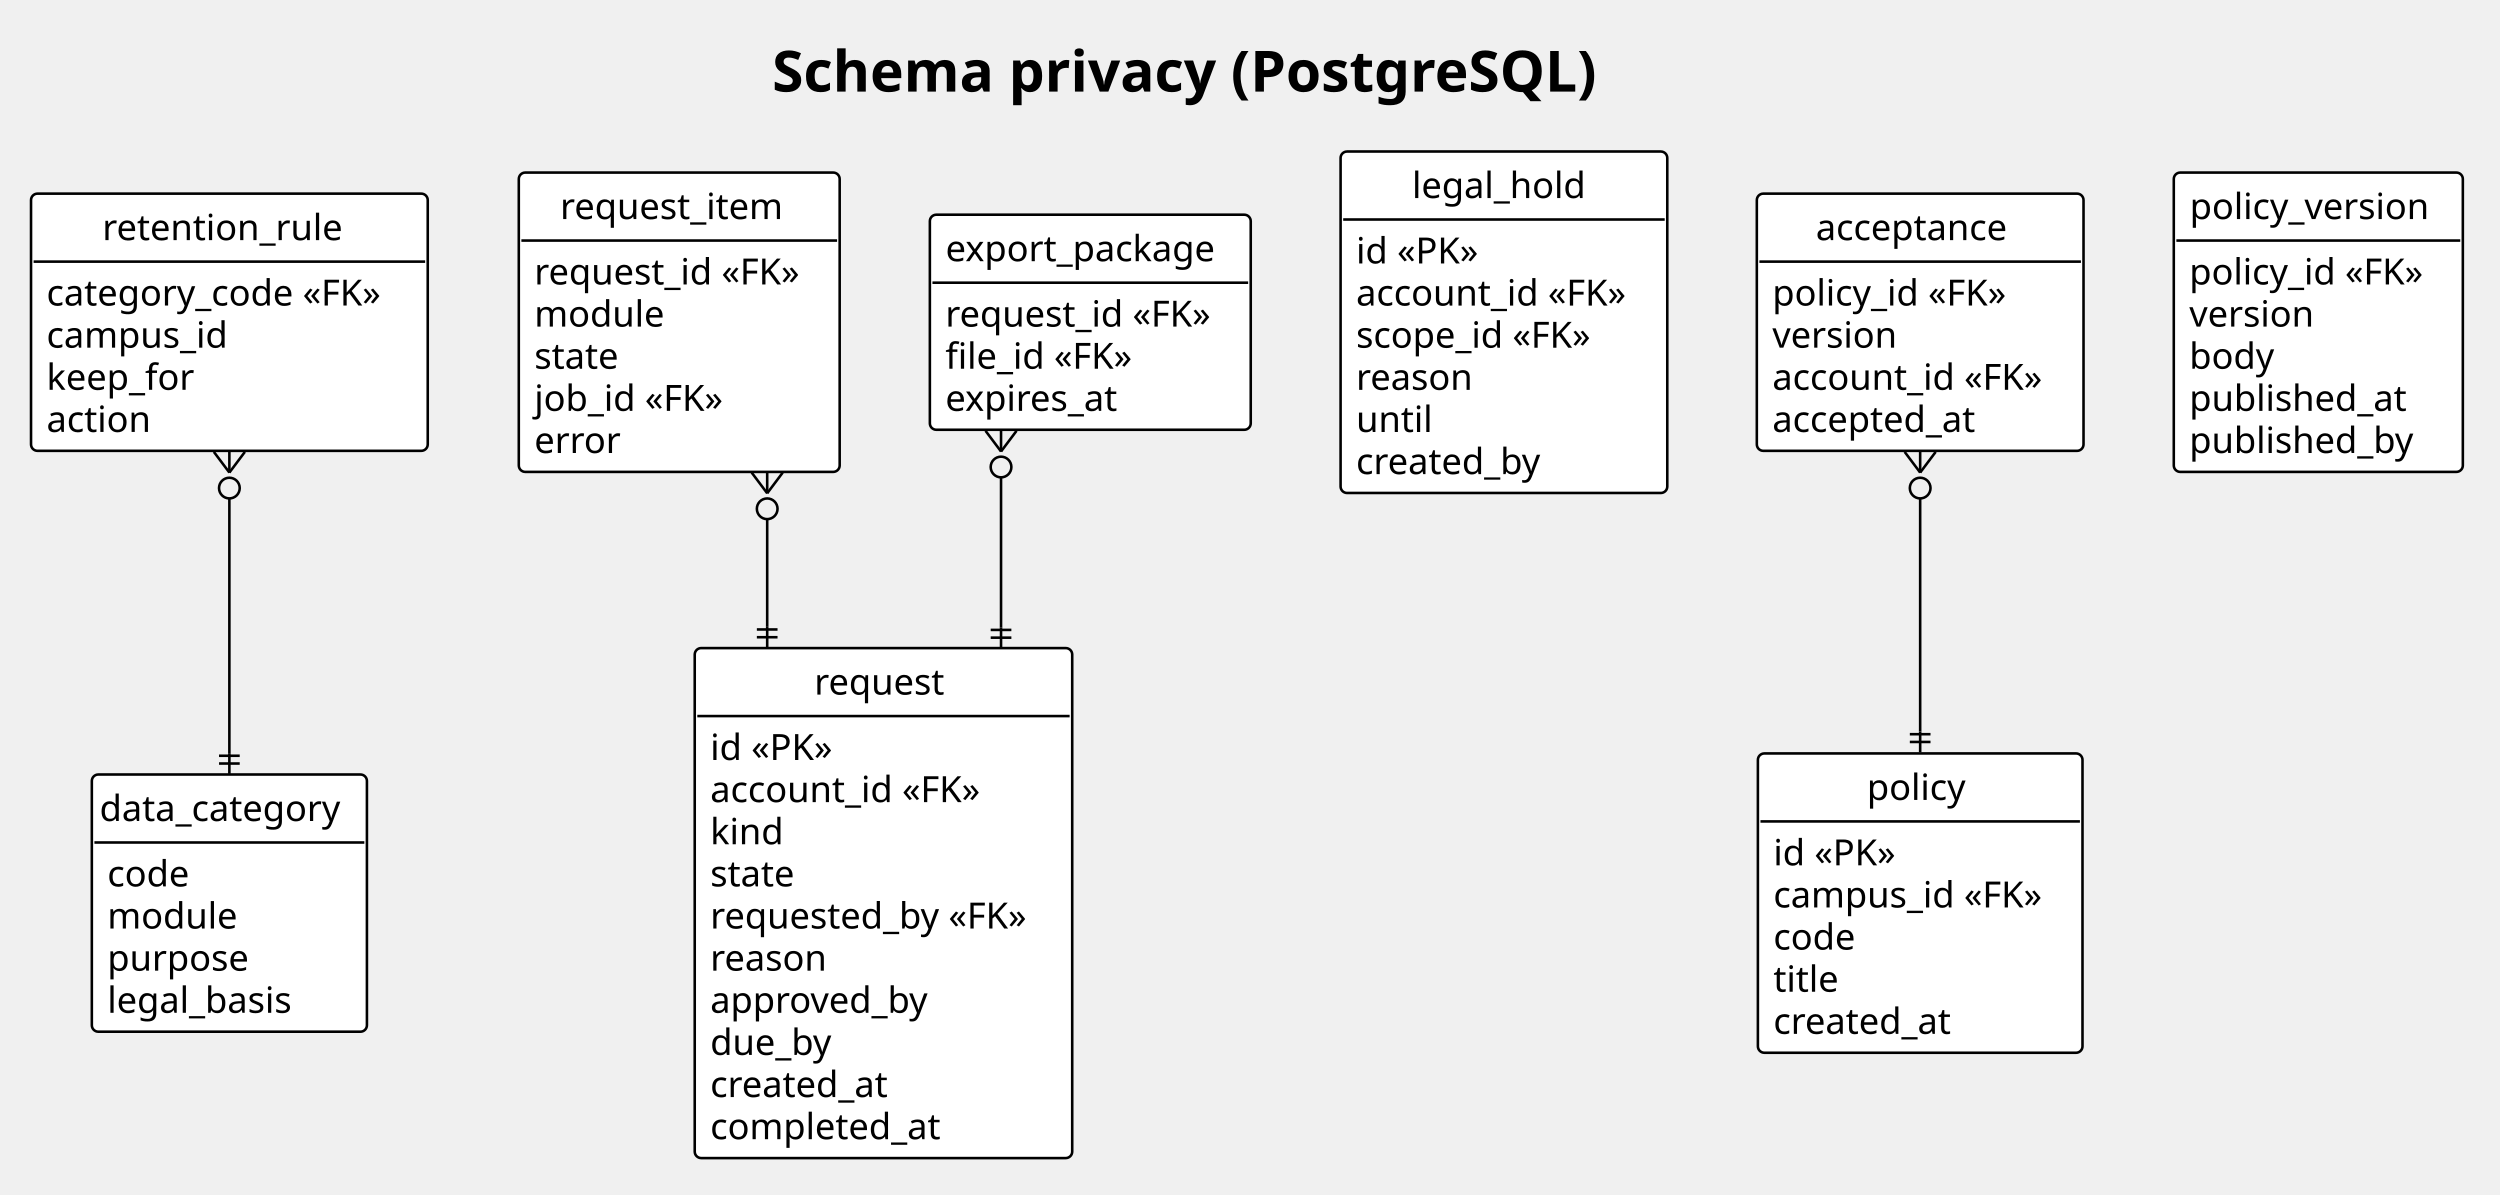
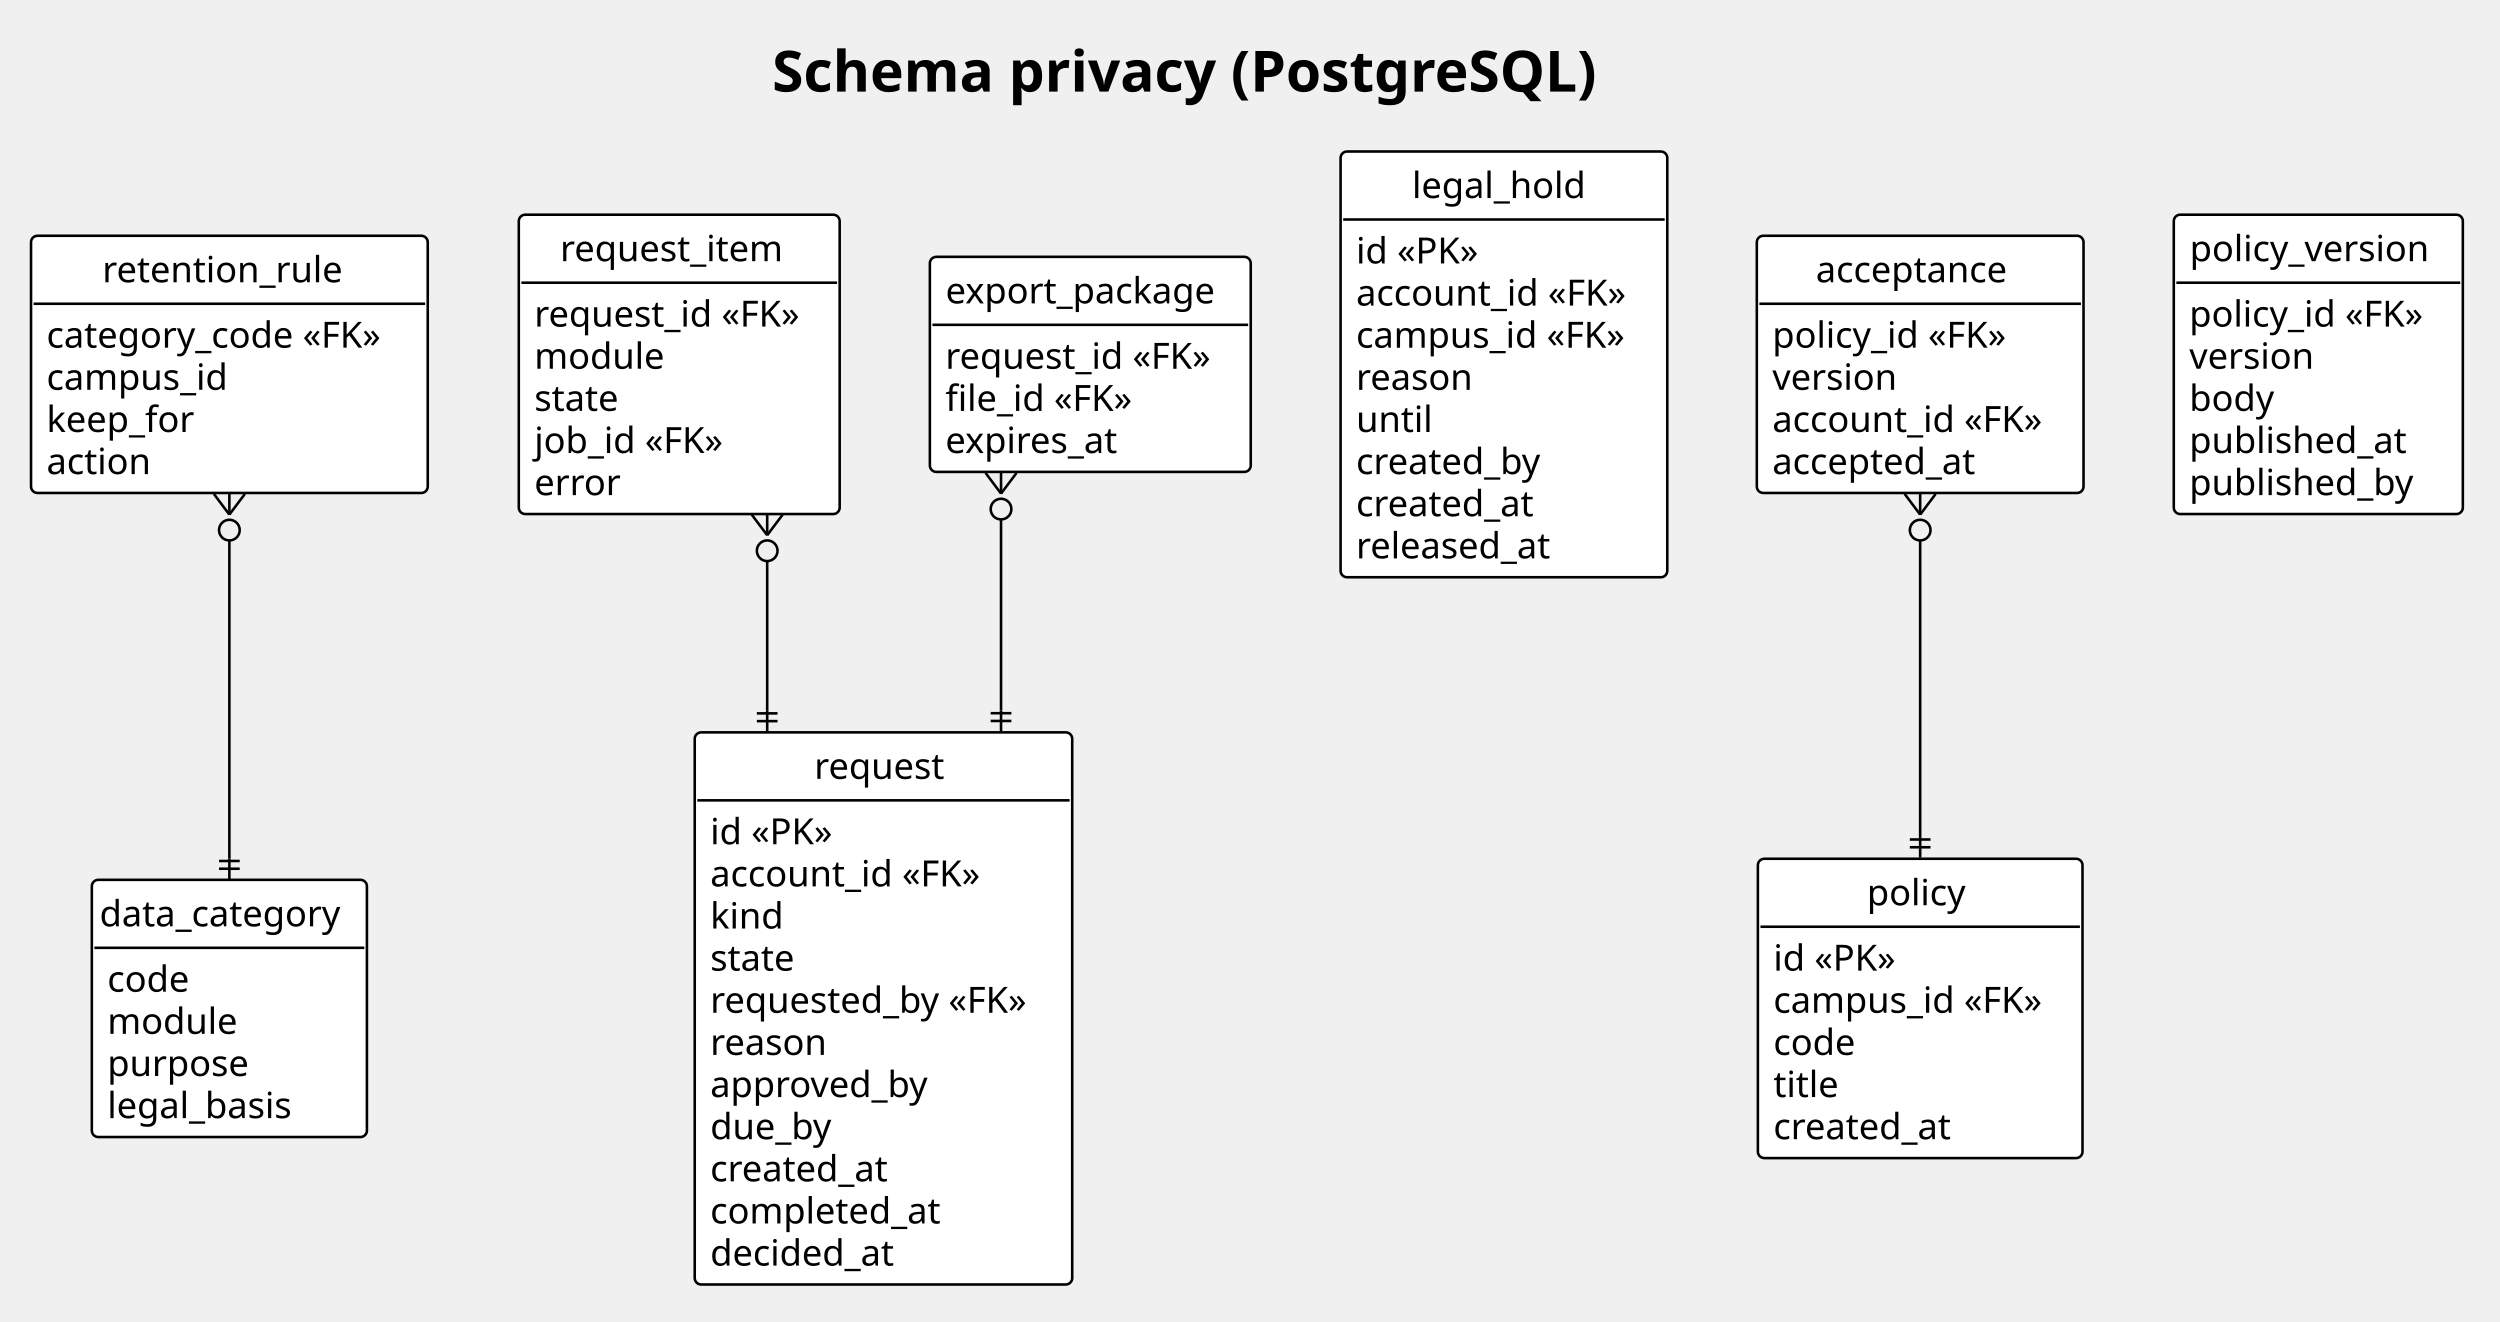
- <svg xmlns="http://www.w3.org/2000/svg" version="1.1" data-diagram-type="CLASS" style="width:967px;height:462px;background:#FFFFFF;" width="967px" height="462px" viewBox="0 0 967 462" zoomAndPan="magnify" preserveAspectRatio="none" contentStyleType="text/css">
+ <svg xmlns="http://www.w3.org/2000/svg" version="1.1" data-diagram-type="CLASS" style="width:967px;height:511px;background:#FFFFFF;" width="967px" height="511px" viewBox="0 0 967 511" zoomAndPan="magnify" preserveAspectRatio="none" contentStyleType="text/css">
  <defs />
  <g font-family="sans-serif" lengthAdjust="spacing">
    <g class="title" data-source-line="7">
      <text x="298.659" y="35.421" fill="#000" font-size="22" textLength="368.307" font-weight="700" font-family="Verdana">Schema privacy (PostgreSQL)</text>
    </g>
    <g class="entity" data-qualified-name="data_category" id="ent0001" data-source-line="9">
-       <rect x="35.52" y="299.579" width="106.406" height="99.484" fill="#FFF" style="stroke:#000;stroke-width:1;" rx="2.5" ry="2.5" />
-       <text x="38.52" y="317.574" fill="#000" font-size="14" textLength="100.406" font-family="Verdana">data_category</text>
-       <line x1="36.52" y1="325.876" x2="140.926" y2="325.876" style="stroke:#000;stroke-width:1;" />
-       <text x="41.52" y="342.871" fill="#000" font-size="14" textLength="33.763" font-family="Verdana">code</text>
-       <text x="41.52" y="359.168" fill="#000" font-size="14" textLength="52.466" font-family="Verdana">module</text>
-       <text x="41.52" y="375.465" fill="#000" font-size="14" textLength="56.875" font-family="Verdana">purpose</text>
-       <text x="41.52" y="391.762" fill="#000" font-size="14" textLength="76.802" font-family="Verdana">legal_basis</text>
+       <rect x="35.52" y="340.319" width="106.406" height="99.484" fill="#FFF" style="stroke:#000;stroke-width:1;" rx="2.5" ry="2.5" />
+       <text x="38.52" y="358.314" fill="#000" font-size="14" textLength="100.406" font-family="Verdana">data_category</text>
+       <line x1="36.52" y1="366.616" x2="140.926" y2="366.616" style="stroke:#000;stroke-width:1;" />
+       <text x="41.52" y="383.611" fill="#000" font-size="14" textLength="33.763" font-family="Verdana">code</text>
+       <text x="41.52" y="399.908" fill="#000" font-size="14" textLength="52.466" font-family="Verdana">module</text>
+       <text x="41.52" y="416.205" fill="#000" font-size="14" textLength="56.875" font-family="Verdana">purpose</text>
+       <text x="41.52" y="432.502" fill="#000" font-size="14" textLength="76.802" font-family="Verdana">legal_basis</text>
    </g>
    <g class="entity" data-qualified-name="request" id="ent0002" data-source-line="15">
-       <rect x="268.72" y="250.679" width="146.012" height="197.266" fill="#FFF" style="stroke:#000;stroke-width:1;" rx="2.5" ry="2.5" />
-       <text x="314.963" y="268.674" fill="#000" font-size="14" textLength="53.525" font-family="Verdana">request</text>
-       <line x1="269.72" y1="276.976" x2="413.732" y2="276.976" style="stroke:#000;stroke-width:1;" />
-       <text x="274.72" y="293.971" fill="#000" font-size="14" textLength="51.98" font-family="Verdana">id «PK»</text>
-       <text x="274.72" y="310.268" fill="#000" font-size="14" textLength="114.365" font-family="Verdana">account_id «FK»</text>
-       <text x="274.72" y="326.565" fill="#000" font-size="14" textLength="29.757" font-family="Verdana">kind</text>
-       <text x="274.72" y="342.862" fill="#000" font-size="14" textLength="35.465" font-family="Verdana">state</text>
-       <text x="274.72" y="359.159" fill="#000" font-size="14" textLength="134.012" font-family="Verdana">requested_by «FK»</text>
-       <text x="274.72" y="375.456" fill="#000" font-size="14" textLength="47.681" font-family="Verdana">reason</text>
-       <text x="274.72" y="391.753" fill="#000" font-size="14" textLength="90.631" font-family="Verdana">approved_by</text>
-       <text x="274.72" y="408.049" fill="#000" font-size="14" textLength="50.545" font-family="Verdana">due_by</text>
-       <text x="274.72" y="424.346" fill="#000" font-size="14" textLength="74.703" font-family="Verdana">created_at</text>
-       <text x="274.72" y="440.643" fill="#000" font-size="14" textLength="95.348" font-family="Verdana">completed_at</text>
+       <rect x="268.72" y="283.279" width="146.012" height="213.563" fill="#FFF" style="stroke:#000;stroke-width:1;" rx="2.5" ry="2.5" />
+       <text x="314.963" y="301.274" fill="#000" font-size="14" textLength="53.525" font-family="Verdana">request</text>
+       <line x1="269.72" y1="309.576" x2="413.732" y2="309.576" style="stroke:#000;stroke-width:1;" />
+       <text x="274.72" y="326.571" fill="#000" font-size="14" textLength="51.98" font-family="Verdana">id «PK»</text>
+       <text x="274.72" y="342.868" fill="#000" font-size="14" textLength="114.365" font-family="Verdana">account_id «FK»</text>
+       <text x="274.72" y="359.165" fill="#000" font-size="14" textLength="29.757" font-family="Verdana">kind</text>
+       <text x="274.72" y="375.462" fill="#000" font-size="14" textLength="35.465" font-family="Verdana">state</text>
+       <text x="274.72" y="391.759" fill="#000" font-size="14" textLength="134.012" font-family="Verdana">requested_by «FK»</text>
+       <text x="274.72" y="408.056" fill="#000" font-size="14" textLength="47.681" font-family="Verdana">reason</text>
+       <text x="274.72" y="424.353" fill="#000" font-size="14" textLength="90.631" font-family="Verdana">approved_by</text>
+       <text x="274.72" y="440.649" fill="#000" font-size="14" textLength="50.545" font-family="Verdana">due_by</text>
+       <text x="274.72" y="456.946" fill="#000" font-size="14" textLength="74.703" font-family="Verdana">created_at</text>
+       <text x="274.72" y="473.243" fill="#000" font-size="14" textLength="95.348" font-family="Verdana">completed_at</text>
+       <text x="274.72" y="489.54" fill="#000" font-size="14" textLength="76.542" font-family="Verdana">decided_at</text>
    </g>
-     <g class="entity" data-qualified-name="request_item" id="ent0003" data-source-line="27">
-       <rect x="200.67" y="66.749" width="124.116" height="115.781" fill="#FFF" style="stroke:#000;stroke-width:1;" rx="2.5" ry="2.5" />
-       <text x="216.65" y="84.744" fill="#000" font-size="14" textLength="92.155" font-family="Verdana">request_item</text>
-       <line x1="201.67" y1="93.046" x2="323.786" y2="93.046" style="stroke:#000;stroke-width:1;" />
-       <text x="206.67" y="110.041" fill="#000" font-size="14" textLength="112.116" font-family="Verdana">request_id «FK»</text>
-       <text x="206.67" y="126.338" fill="#000" font-size="14" textLength="52.466" font-family="Verdana">module</text>
-       <text x="206.67" y="142.635" fill="#000" font-size="14" textLength="35.465" font-family="Verdana">state</text>
-       <text x="206.67" y="158.932" fill="#000" font-size="14" textLength="79.933" font-family="Verdana">job_id «FK»</text>
-       <text x="206.67" y="175.229" fill="#000" font-size="14" textLength="34.446" font-family="Verdana">error</text>
+     <g class="entity" data-qualified-name="request_item" id="ent0003" data-source-line="28">
+       <rect x="200.67" y="83.049" width="124.116" height="115.781" fill="#FFF" style="stroke:#000;stroke-width:1;" rx="2.5" ry="2.5" />
+       <text x="216.65" y="101.044" fill="#000" font-size="14" textLength="92.155" font-family="Verdana">request_item</text>
+       <line x1="201.67" y1="109.346" x2="323.786" y2="109.346" style="stroke:#000;stroke-width:1;" />
+       <text x="206.67" y="126.341" fill="#000" font-size="14" textLength="112.116" font-family="Verdana">request_id «FK»</text>
+       <text x="206.67" y="142.638" fill="#000" font-size="14" textLength="52.466" font-family="Verdana">module</text>
+       <text x="206.67" y="158.935" fill="#000" font-size="14" textLength="35.465" font-family="Verdana">state</text>
+       <text x="206.67" y="175.232" fill="#000" font-size="14" textLength="79.933" font-family="Verdana">job_id «FK»</text>
+       <text x="206.67" y="191.529" fill="#000" font-size="14" textLength="34.446" font-family="Verdana">error</text>
    </g>
-     <g class="entity" data-qualified-name="retention_rule" id="ent0004" data-source-line="34">
-       <rect x="12" y="74.899" width="153.449" height="99.484" fill="#FFF" style="stroke:#000;stroke-width:1;" rx="2.5" ry="2.5" />
-       <text x="39.578" y="92.894" fill="#000" font-size="14" textLength="98.294" font-family="Verdana">retention_rule</text>
-       <line x1="13" y1="101.196" x2="164.449" y2="101.196" style="stroke:#000;stroke-width:1;" />
-       <text x="18" y="118.191" fill="#000" font-size="14" textLength="141.449" font-family="Verdana">category_code «FK»</text>
-       <text x="18" y="134.488" fill="#000" font-size="14" textLength="74.744" font-family="Verdana">campus_id</text>
-       <text x="18" y="150.785" fill="#000" font-size="14" textLength="60.471" font-family="Verdana">keep_for</text>
-       <text x="18" y="167.082" fill="#000" font-size="14" textLength="43.094" font-family="Verdana">action</text>
+     <g class="entity" data-qualified-name="retention_rule" id="ent0004" data-source-line="35">
+       <rect x="12" y="91.199" width="153.449" height="99.484" fill="#FFF" style="stroke:#000;stroke-width:1;" rx="2.5" ry="2.5" />
+       <text x="39.578" y="109.194" fill="#000" font-size="14" textLength="98.294" font-family="Verdana">retention_rule</text>
+       <line x1="13" y1="117.496" x2="164.449" y2="117.496" style="stroke:#000;stroke-width:1;" />
+       <text x="18" y="134.491" fill="#000" font-size="14" textLength="141.449" font-family="Verdana">category_code «FK»</text>
+       <text x="18" y="150.788" fill="#000" font-size="14" textLength="74.744" font-family="Verdana">campus_id</text>
+       <text x="18" y="167.085" fill="#000" font-size="14" textLength="60.471" font-family="Verdana">keep_for</text>
+       <text x="18" y="183.382" fill="#000" font-size="14" textLength="43.094" font-family="Verdana">action</text>
    </g>
-     <g class="entity" data-qualified-name="legal_hold" id="ent0005" data-source-line="40">
-       <rect x="518.54" y="58.609" width="126.365" height="132.078" fill="#FFF" style="stroke:#000;stroke-width:1;" rx="2.5" ry="2.5" />
+     <g class="entity" data-qualified-name="legal_hold" id="ent0005" data-source-line="41">
+       <rect x="518.54" y="58.609" width="126.365" height="164.672" fill="#FFF" style="stroke:#000;stroke-width:1;" rx="2.5" ry="2.5" />
      <text x="546.186" y="76.604" fill="#000" font-size="14" textLength="71.073" font-family="Verdana">legal_hold</text>
      <line x1="519.54" y1="84.906" x2="643.905" y2="84.906" style="stroke:#000;stroke-width:1;" />
      <text x="524.54" y="101.901" fill="#000" font-size="14" textLength="51.98" font-family="Verdana">id «PK»</text>
      <text x="524.54" y="118.198" fill="#000" font-size="14" textLength="114.365" font-family="Verdana">account_id «FK»</text>
-       <text x="524.54" y="134.495" fill="#000" font-size="14" textLength="99.647" font-family="Verdana">scope_id «FK»</text>
+       <text x="524.54" y="134.495" fill="#000" font-size="14" textLength="113.559" font-family="Verdana">campus_id «FK»</text>
      <text x="524.54" y="150.792" fill="#000" font-size="14" textLength="47.681" font-family="Verdana">reason</text>
      <text x="524.54" y="167.089" fill="#000" font-size="14" textLength="31.015" font-family="Verdana">until</text>
      <text x="524.54" y="183.386" fill="#000" font-size="14" textLength="77.807" font-family="Verdana">created_by</text>
+       <text x="524.54" y="199.683" fill="#000" font-size="14" textLength="74.703" font-family="Verdana">created_at</text>
+       <text x="524.54" y="215.979" fill="#000" font-size="14" textLength="81.313" font-family="Verdana">released_at</text>
    </g>
-     <g class="entity" data-qualified-name="policy" id="ent0006" data-source-line="48">
-       <rect x="679.95" y="291.429" width="125.559" height="115.781" fill="#FFF" style="stroke:#000;stroke-width:1;" rx="2.5" ry="2.5" />
-       <text x="722.122" y="309.424" fill="#000" font-size="14" textLength="41.214" font-family="Verdana">policy</text>
-       <line x1="680.95" y1="317.726" x2="804.509" y2="317.726" style="stroke:#000;stroke-width:1;" />
-       <text x="685.95" y="334.721" fill="#000" font-size="14" textLength="51.98" font-family="Verdana">id «PK»</text>
-       <text x="685.95" y="351.018" fill="#000" font-size="14" textLength="113.559" font-family="Verdana">campus_id «FK»</text>
-       <text x="685.95" y="367.315" fill="#000" font-size="14" textLength="33.763" font-family="Verdana">code</text>
-       <text x="685.95" y="383.612" fill="#000" font-size="14" textLength="27.371" font-family="Verdana">title</text>
-       <text x="685.95" y="399.909" fill="#000" font-size="14" textLength="74.703" font-family="Verdana">created_at</text>
+     <g class="entity" data-qualified-name="policy" id="ent0006" data-source-line="51">
+       <rect x="679.95" y="332.169" width="125.559" height="115.781" fill="#FFF" style="stroke:#000;stroke-width:1;" rx="2.5" ry="2.5" />
+       <text x="722.122" y="350.164" fill="#000" font-size="14" textLength="41.214" font-family="Verdana">policy</text>
+       <line x1="680.95" y1="358.466" x2="804.509" y2="358.466" style="stroke:#000;stroke-width:1;" />
+       <text x="685.95" y="375.461" fill="#000" font-size="14" textLength="51.98" font-family="Verdana">id «PK»</text>
+       <text x="685.95" y="391.758" fill="#000" font-size="14" textLength="113.559" font-family="Verdana">campus_id «FK»</text>
+       <text x="685.95" y="408.055" fill="#000" font-size="14" textLength="33.763" font-family="Verdana">code</text>
+       <text x="685.95" y="424.352" fill="#000" font-size="14" textLength="27.371" font-family="Verdana">title</text>
+       <text x="685.95" y="440.649" fill="#000" font-size="14" textLength="74.703" font-family="Verdana">created_at</text>
    </g>
-     <g class="entity" data-qualified-name="policy_version" id="ent0007" data-source-line="55">
-       <rect x="840.82" y="66.749" width="111.805" height="115.781" fill="#FFF" style="stroke:#000;stroke-width:1;" rx="2.5" ry="2.5" />
-       <text x="846.977" y="84.744" fill="#000" font-size="14" textLength="99.49" font-family="Verdana">policy_version</text>
-       <line x1="841.82" y1="93.046" x2="951.625" y2="93.046" style="stroke:#000;stroke-width:1;" />
-       <text x="846.82" y="110.041" fill="#000" font-size="14" textLength="99.805" font-family="Verdana">policy_id «FK»</text>
-       <text x="846.82" y="126.338" fill="#000" font-size="14" textLength="51.276" font-family="Verdana">version</text>
-       <text x="846.82" y="142.635" fill="#000" font-size="14" textLength="34.624" font-family="Verdana">body</text>
-       <text x="846.82" y="158.932" fill="#000" font-size="14" textLength="89.161" font-family="Verdana">published_at</text>
-       <text x="846.82" y="175.229" fill="#000" font-size="14" textLength="92.265" font-family="Verdana">published_by</text>
+     <g class="entity" data-qualified-name="policy_version" id="ent0007" data-source-line="58">
+       <rect x="840.82" y="83.049" width="111.805" height="115.781" fill="#FFF" style="stroke:#000;stroke-width:1;" rx="2.5" ry="2.5" />
+       <text x="846.977" y="101.044" fill="#000" font-size="14" textLength="99.49" font-family="Verdana">policy_version</text>
+       <line x1="841.82" y1="109.346" x2="951.625" y2="109.346" style="stroke:#000;stroke-width:1;" />
+       <text x="846.82" y="126.341" fill="#000" font-size="14" textLength="99.805" font-family="Verdana">policy_id «FK»</text>
+       <text x="846.82" y="142.638" fill="#000" font-size="14" textLength="51.276" font-family="Verdana">version</text>
+       <text x="846.82" y="158.935" fill="#000" font-size="14" textLength="34.624" font-family="Verdana">body</text>
+       <text x="846.82" y="175.232" fill="#000" font-size="14" textLength="89.161" font-family="Verdana">published_at</text>
+       <text x="846.82" y="191.529" fill="#000" font-size="14" textLength="92.265" font-family="Verdana">published_by</text>
    </g>
-     <g class="entity" data-qualified-name="acceptance" id="ent0008" data-source-line="62">
-       <rect x="679.54" y="74.899" width="126.365" height="99.484" fill="#FFF" style="stroke:#000;stroke-width:1;" rx="2.5" ry="2.5" />
-       <text x="702.36" y="92.894" fill="#000" font-size="14" textLength="80.726" font-family="Verdana">acceptance</text>
-       <line x1="680.54" y1="101.196" x2="804.905" y2="101.196" style="stroke:#000;stroke-width:1;" />
-       <text x="685.54" y="118.191" fill="#000" font-size="14" textLength="99.805" font-family="Verdana">policy_id «FK»</text>
-       <text x="685.54" y="134.488" fill="#000" font-size="14" textLength="51.276" font-family="Verdana">version</text>
-       <text x="685.54" y="150.785" fill="#000" font-size="14" textLength="114.365" font-family="Verdana">account_id «FK»</text>
-       <text x="685.54" y="167.082" fill="#000" font-size="14" textLength="85.531" font-family="Verdana">accepted_at</text>
+     <g class="entity" data-qualified-name="acceptance" id="ent0008" data-source-line="65">
+       <rect x="679.54" y="91.199" width="126.365" height="99.484" fill="#FFF" style="stroke:#000;stroke-width:1;" rx="2.5" ry="2.5" />
+       <text x="702.36" y="109.194" fill="#000" font-size="14" textLength="80.726" font-family="Verdana">acceptance</text>
+       <line x1="680.54" y1="117.496" x2="804.905" y2="117.496" style="stroke:#000;stroke-width:1;" />
+       <text x="685.54" y="134.491" fill="#000" font-size="14" textLength="99.805" font-family="Verdana">policy_id «FK»</text>
+       <text x="685.54" y="150.788" fill="#000" font-size="14" textLength="51.276" font-family="Verdana">version</text>
+       <text x="685.54" y="167.085" fill="#000" font-size="14" textLength="114.365" font-family="Verdana">account_id «FK»</text>
+       <text x="685.54" y="183.382" fill="#000" font-size="14" textLength="85.531" font-family="Verdana">accepted_at</text>
    </g>
-     <g class="entity" data-qualified-name="export_package" id="ent0009" data-source-line="68">
-       <rect x="359.67" y="83.049" width="124.116" height="83.188" fill="#FFF" style="stroke:#000;stroke-width:1;" rx="2.5" ry="2.5" />
-       <text x="365.755" y="101.044" fill="#000" font-size="14" textLength="111.945" font-family="Verdana">export_package</text>
-       <line x1="360.67" y1="109.346" x2="482.786" y2="109.346" style="stroke:#000;stroke-width:1;" />
-       <text x="365.67" y="126.341" fill="#000" font-size="14" textLength="112.116" font-family="Verdana">request_id «FK»</text>
-       <text x="365.67" y="142.638" fill="#000" font-size="14" textLength="79.912" font-family="Verdana">file_id «FK»</text>
-       <text x="365.67" y="158.935" fill="#000" font-size="14" textLength="72.406" font-family="Verdana">expires_at</text>
+     <g class="entity" data-qualified-name="export_package" id="ent0009" data-source-line="71">
+       <rect x="359.67" y="99.349" width="124.116" height="83.188" fill="#FFF" style="stroke:#000;stroke-width:1;" rx="2.5" ry="2.5" />
+       <text x="365.755" y="117.344" fill="#000" font-size="14" textLength="111.945" font-family="Verdana">export_package</text>
+       <line x1="360.67" y1="125.646" x2="482.786" y2="125.646" style="stroke:#000;stroke-width:1;" />
+       <text x="365.67" y="142.641" fill="#000" font-size="14" textLength="112.116" font-family="Verdana">request_id «FK»</text>
+       <text x="365.67" y="158.938" fill="#000" font-size="14" textLength="79.912" font-family="Verdana">file_id «FK»</text>
+       <text x="365.67" y="175.235" fill="#000" font-size="14" textLength="72.406" font-family="Verdana">expires_at</text>
    </g>
-     <g class="link" data-entity-1="ent0003" data-entity-2="ent0002" id="lnk10" data-source-line="74" data-link-type="crowfoot">
-       <path d="M296.75,200.799 C296.75,221.469 296.75,219.359 296.75,242.479" style="stroke:#000;stroke-width:1;" fill="none" id="request_item-request" codeLine="74" />
-       <line x1="296.75" y1="190.799" x2="290.75" y2="182.799" style="stroke:#000;stroke-width:1;" />
-       <line x1="296.75" y1="190.799" x2="302.75" y2="182.799" style="stroke:#000;stroke-width:1;" />
-       <line x1="296.75" y1="190.799" x2="296.75" y2="182.799" style="stroke:#000;stroke-width:1;" />
-       <ellipse cx="296.75" cy="196.799" rx="4" ry="4" fill="none" style="stroke:#000;stroke-width:1;" />
-       <line x1="300.75" y1="246.479" x2="292.75" y2="246.479" style="stroke:#000;stroke-width:1;" />
-       <line x1="300.75" y1="243.479" x2="292.75" y2="243.479" style="stroke:#000;stroke-width:1;" />
-       <line x1="296.75" y1="242.479" x2="296.75" y2="250.479" style="stroke:#000;stroke-width:1;" />
+     <g class="link" data-entity-1="ent0003" data-entity-2="ent0002" id="lnk10" data-source-line="77" data-link-type="crowfoot">
+       <path d="M296.75,217.029 C296.75,242.049 296.75,246.129 296.75,274.929" style="stroke:#000;stroke-width:1;" fill="none" id="request_item-request" codeLine="77" />
+       <line x1="296.75" y1="207.029" x2="290.75" y2="199.029" style="stroke:#000;stroke-width:1;" />
+       <line x1="296.75" y1="207.029" x2="302.75" y2="199.029" style="stroke:#000;stroke-width:1;" />
+       <line x1="296.75" y1="207.029" x2="296.75" y2="199.029" style="stroke:#000;stroke-width:1;" />
+       <ellipse cx="296.75" cy="213.029" rx="4" ry="4" fill="none" style="stroke:#000;stroke-width:1;" />
+       <line x1="300.75" y1="278.929" x2="292.75" y2="278.929" style="stroke:#000;stroke-width:1;" />
+       <line x1="300.75" y1="275.929" x2="292.75" y2="275.929" style="stroke:#000;stroke-width:1;" />
+       <line x1="296.75" y1="274.929" x2="296.75" y2="282.929" style="stroke:#000;stroke-width:1;" />
    </g>
-     <g class="link" data-entity-1="ent0004" data-entity-2="ent0001" id="lnk11" data-source-line="75" data-link-type="crowfoot">
-       <path d="M88.72,192.789 C88.72,229.899 88.72,254.249 88.72,291.329" style="stroke:#000;stroke-width:1;" fill="none" id="retention_rule-data_category" codeLine="75" />
-       <line x1="88.72" y1="182.789" x2="82.72" y2="174.789" style="stroke:#000;stroke-width:1;" />
-       <line x1="88.72" y1="182.789" x2="94.72" y2="174.789" style="stroke:#000;stroke-width:1;" />
-       <line x1="88.72" y1="182.789" x2="88.72" y2="174.789" style="stroke:#000;stroke-width:1;" />
-       <ellipse cx="88.72" cy="188.789" rx="4" ry="4" fill="none" style="stroke:#000;stroke-width:1;" />
-       <line x1="92.72" y1="295.329" x2="84.72" y2="295.329" style="stroke:#000;stroke-width:1;" />
-       <line x1="92.72" y1="292.329" x2="84.72" y2="292.329" style="stroke:#000;stroke-width:1;" />
-       <line x1="88.72" y1="291.329" x2="88.72" y2="299.329" style="stroke:#000;stroke-width:1;" />
+     <g class="link" data-entity-1="ent0004" data-entity-2="ent0001" id="lnk11" data-source-line="78" data-link-type="crowfoot">
+       <path d="M88.72,209.049 C88.72,252.389 88.72,288.709 88.72,332.029" style="stroke:#000;stroke-width:1;" fill="none" id="retention_rule-data_category" codeLine="78" />
+       <line x1="88.72" y1="199.049" x2="82.72" y2="191.049" style="stroke:#000;stroke-width:1;" />
+       <line x1="88.72" y1="199.049" x2="94.72" y2="191.049" style="stroke:#000;stroke-width:1;" />
+       <line x1="88.72" y1="199.049" x2="88.72" y2="191.049" style="stroke:#000;stroke-width:1;" />
+       <ellipse cx="88.72" cy="205.049" rx="4" ry="4" fill="none" style="stroke:#000;stroke-width:1;" />
+       <line x1="92.72" y1="336.029" x2="84.72" y2="336.029" style="stroke:#000;stroke-width:1;" />
+       <line x1="92.72" y1="333.029" x2="84.72" y2="333.029" style="stroke:#000;stroke-width:1;" />
+       <line x1="88.72" y1="332.029" x2="88.72" y2="340.029" style="stroke:#000;stroke-width:1;" />
    </g>
-     <g class="link" data-entity-1="ent0008" data-entity-2="ent0006" id="lnk12" data-source-line="76" data-link-type="crowfoot">
-       <path d="M742.72,192.789 C742.72,227.189 742.72,246.949 742.72,282.989" style="stroke:#000;stroke-width:1;" fill="none" id="acceptance-policy" codeLine="76" />
-       <line x1="742.72" y1="182.789" x2="736.72" y2="174.789" style="stroke:#000;stroke-width:1;" />
-       <line x1="742.72" y1="182.789" x2="748.72" y2="174.789" style="stroke:#000;stroke-width:1;" />
-       <line x1="742.72" y1="182.789" x2="742.72" y2="174.789" style="stroke:#000;stroke-width:1;" />
-       <ellipse cx="742.72" cy="188.789" rx="4" ry="4" fill="none" style="stroke:#000;stroke-width:1;" />
-       <line x1="746.72" y1="286.989" x2="738.72" y2="286.989" style="stroke:#000;stroke-width:1;" />
-       <line x1="746.72" y1="283.989" x2="738.72" y2="283.989" style="stroke:#000;stroke-width:1;" />
-       <line x1="742.72" y1="282.989" x2="742.72" y2="290.989" style="stroke:#000;stroke-width:1;" />
+     <g class="link" data-entity-1="ent0008" data-entity-2="ent0006" id="lnk12" data-source-line="79" data-link-type="crowfoot">
+       <path d="M742.72,209.049 C742.72,249.689 742.72,281.019 742.72,323.719" style="stroke:#000;stroke-width:1;" fill="none" id="acceptance-policy" codeLine="79" />
+       <line x1="742.72" y1="199.049" x2="736.72" y2="191.049" style="stroke:#000;stroke-width:1;" />
+       <line x1="742.72" y1="199.049" x2="748.72" y2="191.049" style="stroke:#000;stroke-width:1;" />
+       <line x1="742.72" y1="199.049" x2="742.72" y2="191.049" style="stroke:#000;stroke-width:1;" />
+       <ellipse cx="742.72" cy="205.049" rx="4" ry="4" fill="none" style="stroke:#000;stroke-width:1;" />
+       <line x1="746.72" y1="327.719" x2="738.72" y2="327.719" style="stroke:#000;stroke-width:1;" />
+       <line x1="746.72" y1="324.719" x2="738.72" y2="324.719" style="stroke:#000;stroke-width:1;" />
+       <line x1="742.72" y1="323.719" x2="742.72" y2="331.719" style="stroke:#000;stroke-width:1;" />
    </g>
-     <g class="link" data-entity-1="ent0009" data-entity-2="ent0002" id="lnk13" data-source-line="77" data-link-type="crowfoot">
-       <path d="M387.2,184.639 C387.2,208.389 387.2,213.159 387.2,242.649" style="stroke:#000;stroke-width:1;" fill="none" id="export_package-request" codeLine="77" />
-       <line x1="387.2" y1="174.639" x2="381.2" y2="166.639" style="stroke:#000;stroke-width:1;" />
-       <line x1="387.2" y1="174.639" x2="393.2" y2="166.639" style="stroke:#000;stroke-width:1;" />
-       <line x1="387.2" y1="174.639" x2="387.2" y2="166.639" style="stroke:#000;stroke-width:1;" />
-       <ellipse cx="387.2" cy="180.639" rx="4" ry="4" fill="none" style="stroke:#000;stroke-width:1;" />
-       <line x1="391.2" y1="246.649" x2="383.2" y2="246.649" style="stroke:#000;stroke-width:1;" />
-       <line x1="391.2" y1="243.649" x2="383.2" y2="243.649" style="stroke:#000;stroke-width:1;" />
-       <line x1="387.2" y1="242.649" x2="387.2" y2="250.649" style="stroke:#000;stroke-width:1;" />
+     <g class="link" data-entity-1="ent0009" data-entity-2="ent0002" id="lnk13" data-source-line="80" data-link-type="crowfoot">
+       <path d="M387.2,200.919 C387.2,228.369 387.2,239.569 387.2,274.869" style="stroke:#000;stroke-width:1;" fill="none" id="export_package-request" codeLine="80" />
+       <line x1="387.2" y1="190.919" x2="381.2" y2="182.919" style="stroke:#000;stroke-width:1;" />
+       <line x1="387.2" y1="190.919" x2="393.2" y2="182.919" style="stroke:#000;stroke-width:1;" />
+       <line x1="387.2" y1="190.919" x2="387.2" y2="182.919" style="stroke:#000;stroke-width:1;" />
+       <ellipse cx="387.2" cy="196.919" rx="4" ry="4" fill="none" style="stroke:#000;stroke-width:1;" />
+       <line x1="391.2" y1="278.869" x2="383.2" y2="278.869" style="stroke:#000;stroke-width:1;" />
+       <line x1="391.2" y1="275.869" x2="383.2" y2="275.869" style="stroke:#000;stroke-width:1;" />
+       <line x1="387.2" y1="274.869" x2="387.2" y2="282.869" style="stroke:#000;stroke-width:1;" />
    </g>
  </g>
</svg>
